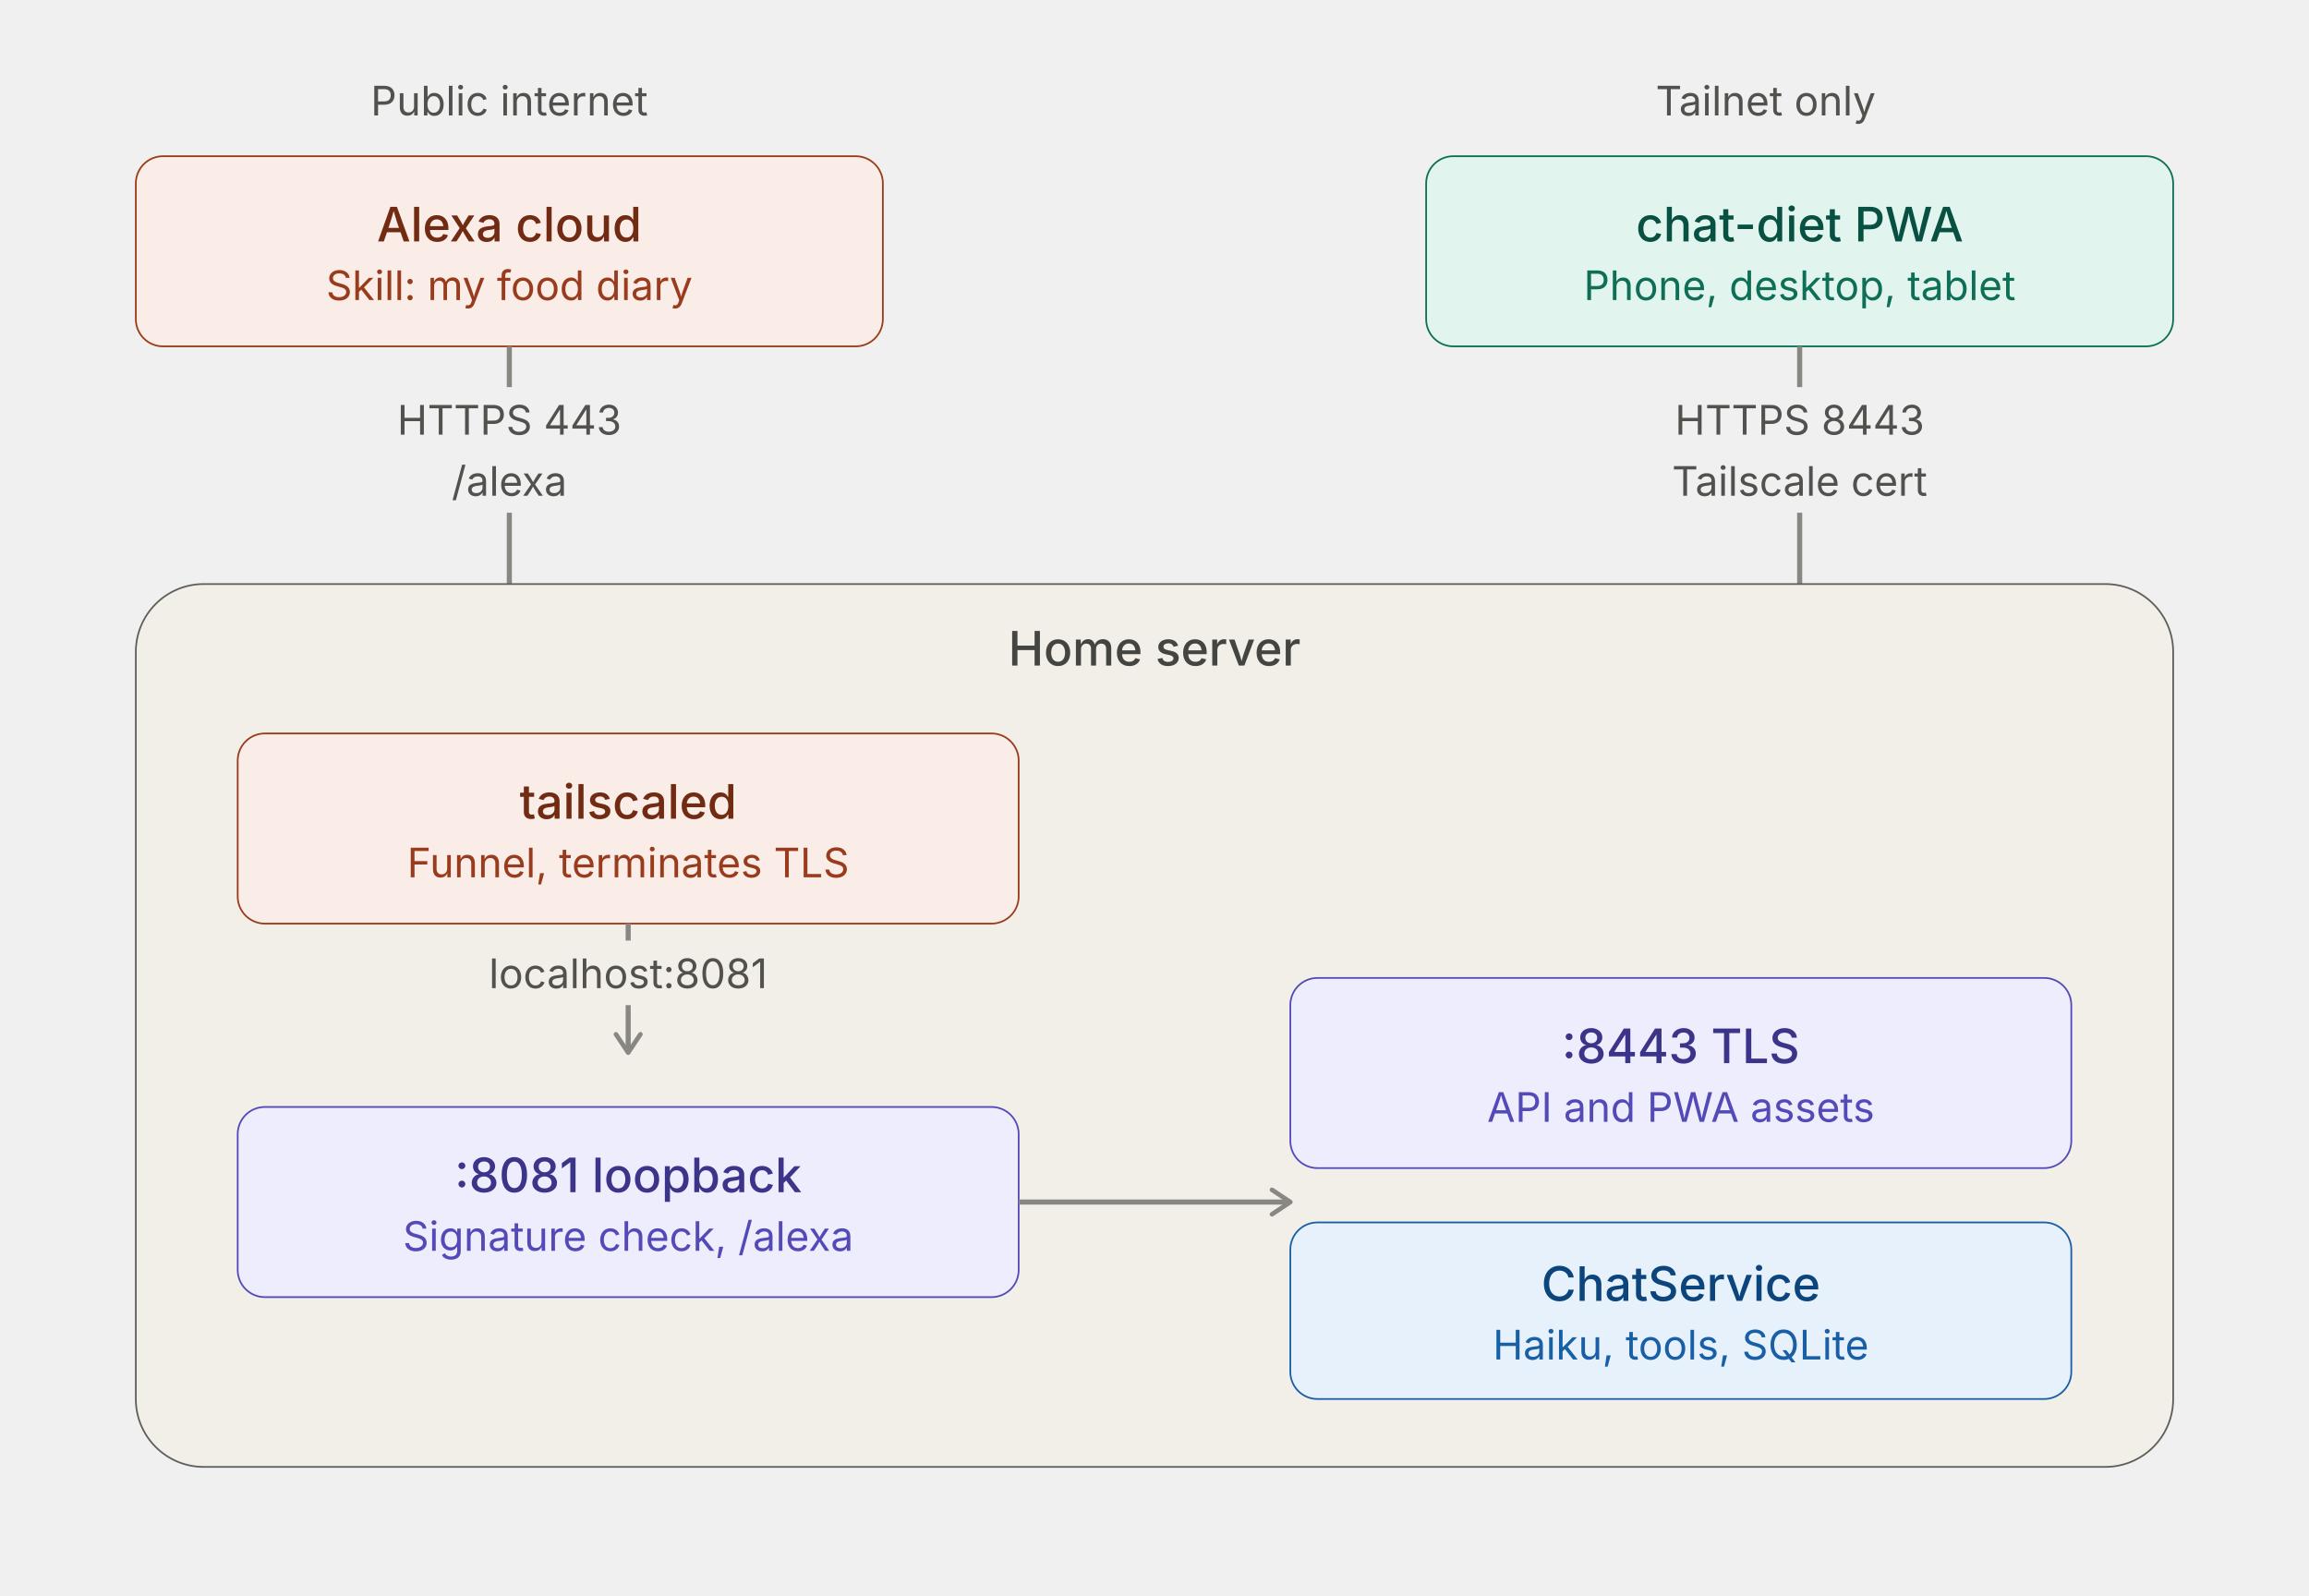
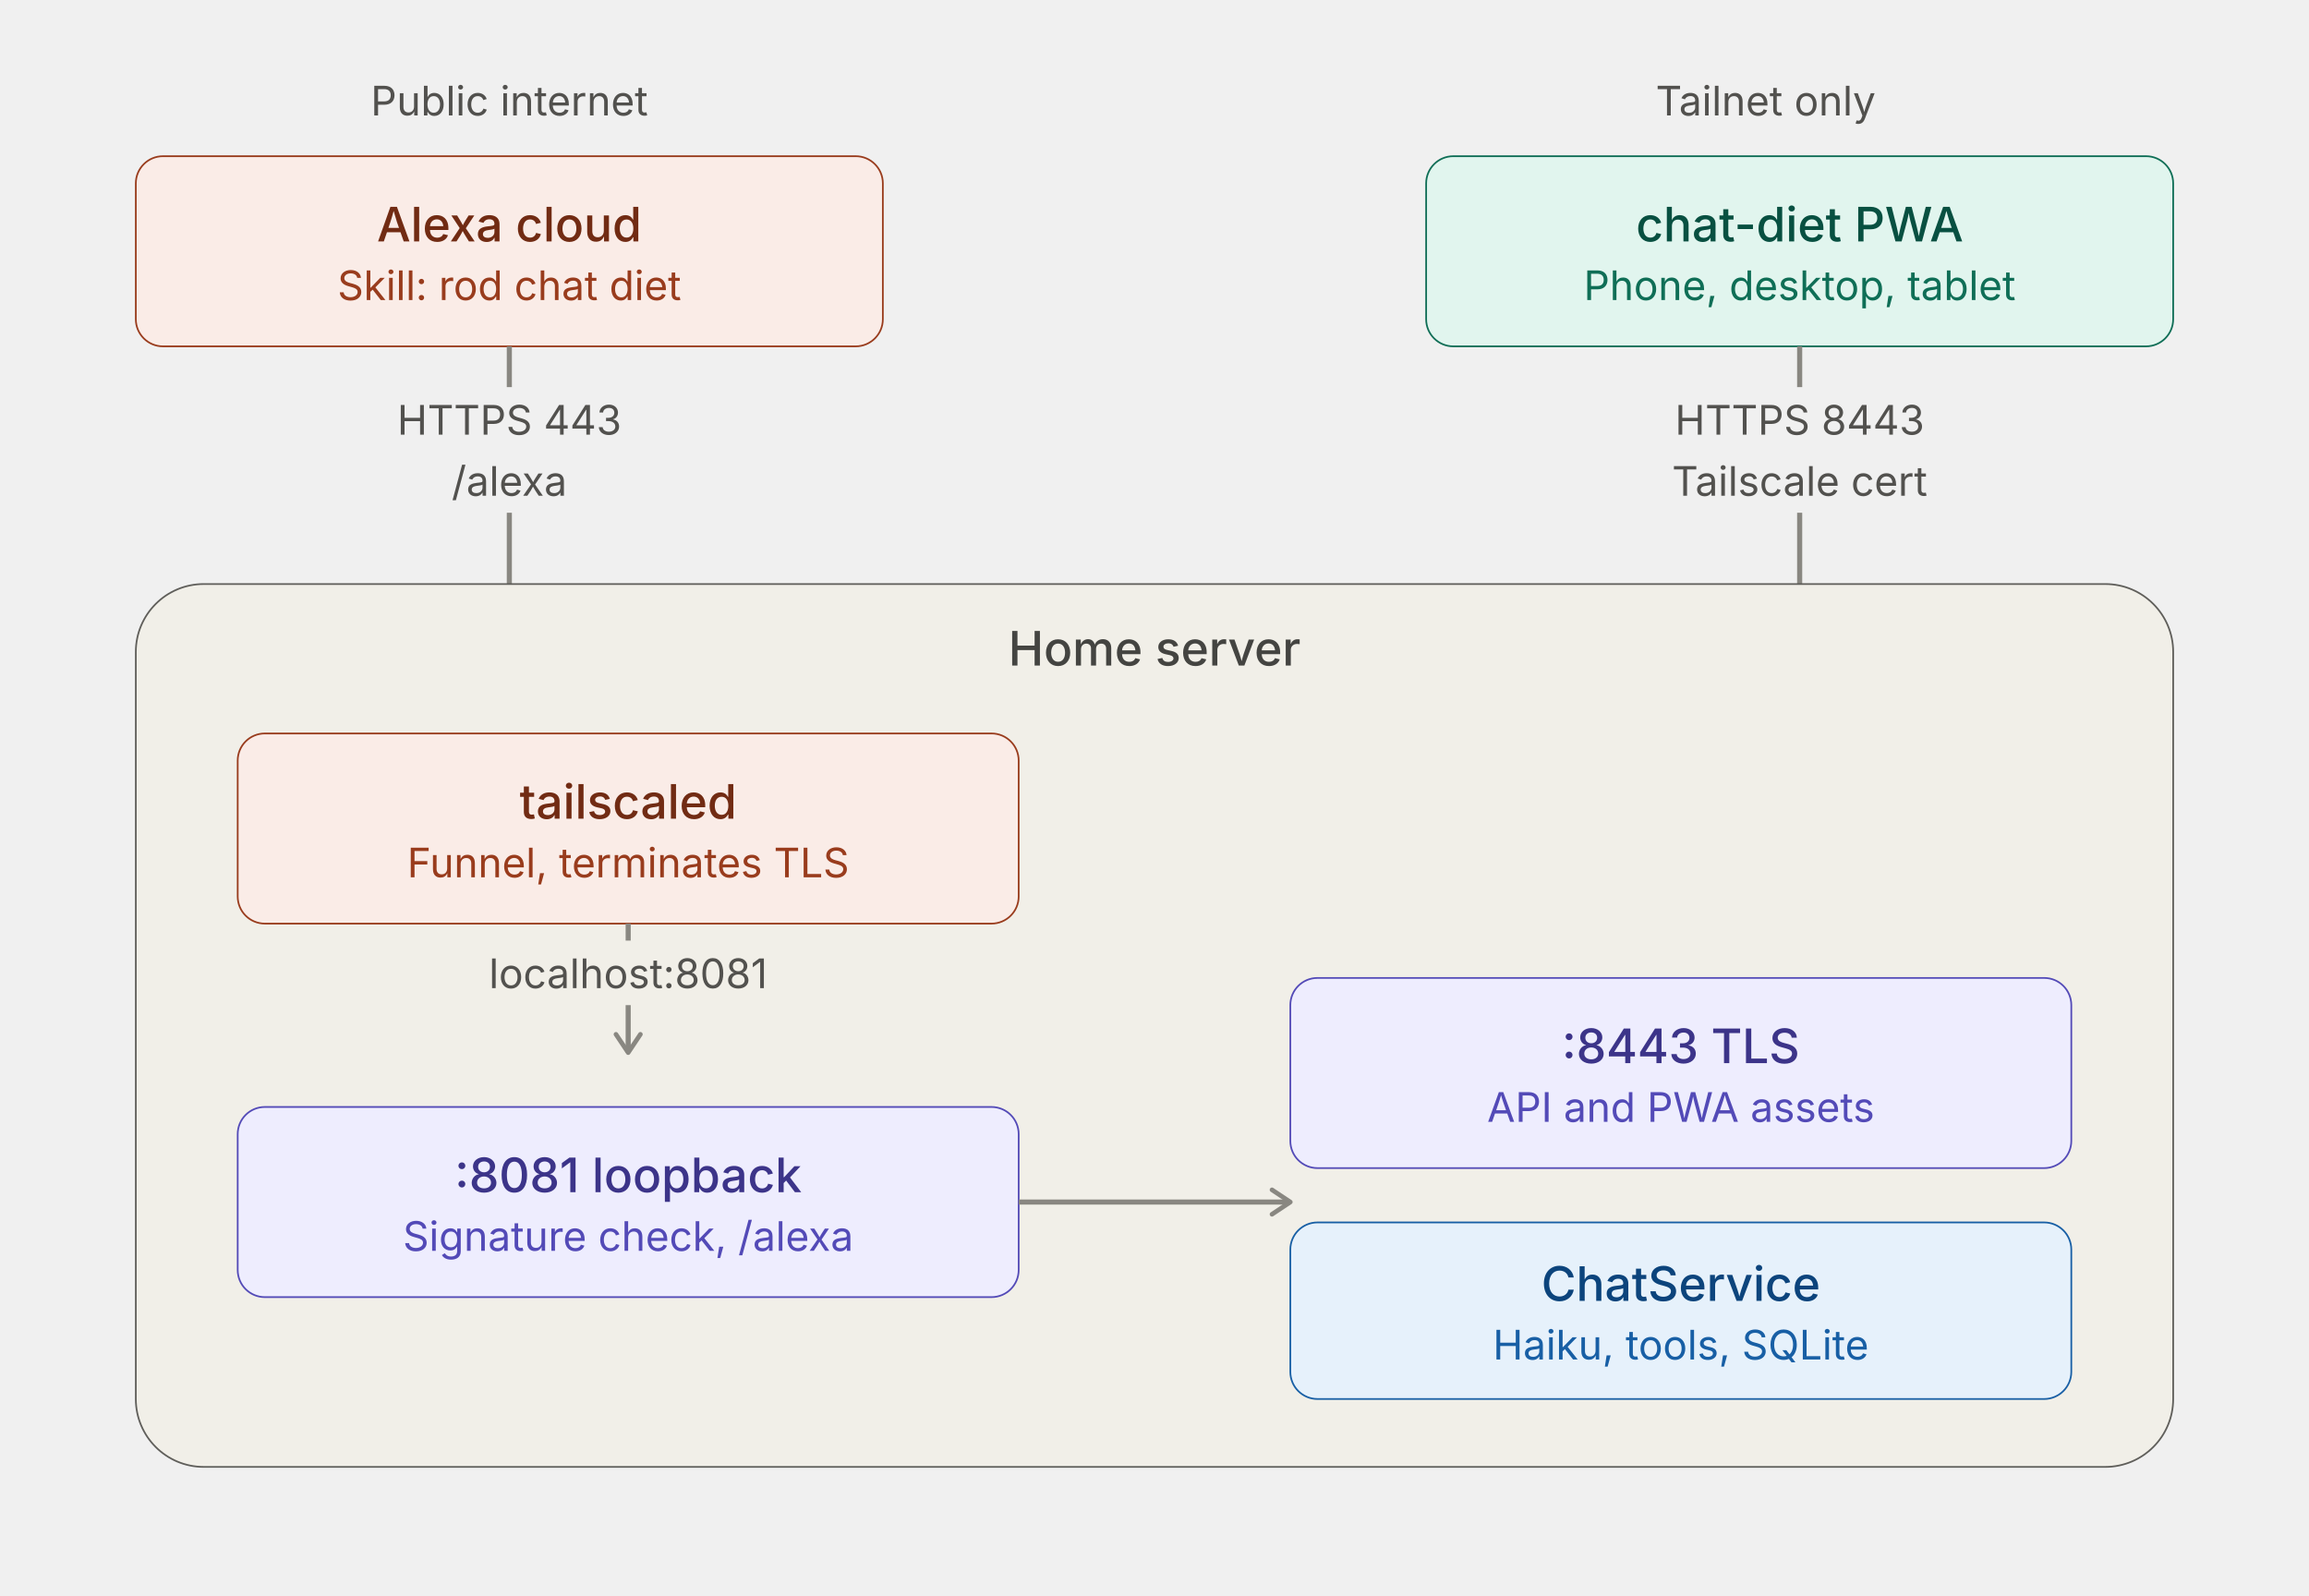
<svg xmlns="http://www.w3.org/2000/svg" width="100%" viewBox="0 0 680 470" role="img" style="">
  <defs>
    <marker id="arrow" viewBox="0 0 10 10" refX="8" refY="5" markerWidth="6" markerHeight="6" orient="auto-start-reverse">
      <path d="M2 1L8 5L2 9" fill="none" stroke="context-stroke" stroke-width="1.5" stroke-linecap="round" stroke-linejoin="round" />
    </marker>
    <mask id="imagine-text-gaps-ad79a6" maskUnits="userSpaceOnUse">
      <rect x="0" y="0" width="680" height="470" fill="white" />
      <rect x="104.695" y="20" width="91.58" height="19" fill="black" rx="2" />
      <rect x="483.227" y="20" width="73.688" height="19" fill="black" rx="2" />
      <rect x="106.43" y="55" width="86.376" height="22" fill="black" rx="2" />
      <rect x="92.453" y="74.5" width="115.238" height="19" fill="black" rx="2" />
      <rect x="476.93" y="55" width="106.715" height="22" fill="black" rx="2" />
      <rect x="462.938" y="74.5" width="135.092" height="19" fill="black" rx="2" />
      <rect x="115.461" y="114" width="70.396" height="19" fill="black" rx="2" />
      <rect x="128.367" y="132" width="43.706" height="19" fill="black" rx="2" />
      <rect x="492.094" y="114" width="77.122" height="19" fill="black" rx="2" />
      <rect x="488.305" y="132" width="83.364" height="19" fill="black" rx="2" />
      <rect x="293.516" y="180" width="94.212" height="22" fill="black" rx="2" />
      <rect x="147.789" y="225" width="73.643" height="22" fill="black" rx="2" />
      <rect x="116.789" y="244.5" width="137.35" height="19" fill="black" rx="2" />
      <rect x="141.453" y="277" width="87.094" height="19" fill="black" rx="2" />
      <rect x="132.391" y="335" width="106.096" height="22" fill="black" rx="2" />
      <rect x="115.172" y="354.5" width="140.09" height="19" fill="black" rx="2" />
      <rect x="458.969" y="297" width="72.657" height="22" fill="black" rx="2" />
      <rect x="433.883" y="316.5" width="122.062" height="19" fill="black" rx="2" />
      <rect x="448.664" y="367" width="92.48" height="22" fill="black" rx="2" />
      <rect x="436.297" y="386.5" width="118.456" height="19" fill="black" rx="2" />
    </mask>
  </defs>
  <text x="150" y="34" text-anchor="middle" style="fill:rgb(82, 81, 78);stroke:none;color:rgb(11, 11, 11);stroke-width:1px;stroke-linecap:butt;stroke-linejoin:miter;opacity:1;font-family:anthropic-sans, -apple-system, BlinkMacSystemFont, &quot;Segoe UI&quot;, sans-serif;font-size:12px;font-weight:400;text-anchor:middle;dominant-baseline:auto">Public internet</text>
  <text x="520" y="34" text-anchor="middle" style="fill:rgb(82, 81, 78);stroke:none;color:rgb(11, 11, 11);stroke-width:1px;stroke-linecap:butt;stroke-linejoin:miter;opacity:1;font-family:anthropic-sans, -apple-system, BlinkMacSystemFont, &quot;Segoe UI&quot;, sans-serif;font-size:12px;font-weight:400;text-anchor:middle;dominant-baseline:auto">Tailnet only</text>
  <g style="fill:rgb(0, 0, 0);stroke:none;color:rgb(11, 11, 11);stroke-width:1px;stroke-linecap:butt;stroke-linejoin:miter;opacity:1;font-family:anthropic-sans, -apple-system, BlinkMacSystemFont, &quot;Segoe UI&quot;, sans-serif;font-size:16px;font-weight:400;text-anchor:start;dominant-baseline:auto">
    <rect x="40" y="46" width="220" height="56" rx="8" stroke-width="0.5" style="fill:rgb(250, 236, 231);stroke:rgb(153, 60, 29);color:rgb(11, 11, 11);stroke-width:0.5px;stroke-linecap:butt;stroke-linejoin:miter;opacity:1;font-family:anthropic-sans, -apple-system, BlinkMacSystemFont, &quot;Segoe UI&quot;, sans-serif;font-size:16px;font-weight:400;text-anchor:start;dominant-baseline:auto" />
    <text x="150" y="66" text-anchor="middle" dominant-baseline="central" style="fill:rgb(113, 43, 19);stroke:none;color:rgb(11, 11, 11);stroke-width:1px;stroke-linecap:butt;stroke-linejoin:miter;opacity:1;font-family:anthropic-sans, -apple-system, BlinkMacSystemFont, &quot;Segoe UI&quot;, sans-serif;font-size:14px;font-weight:500;text-anchor:middle;dominant-baseline:central">Alexa cloud</text>
-     <text x="150" y="84" text-anchor="middle" dominant-baseline="central" style="fill:rgb(153, 60, 29);stroke:none;color:rgb(11, 11, 11);stroke-width:1px;stroke-linecap:butt;stroke-linejoin:miter;opacity:1;font-family:anthropic-sans, -apple-system, BlinkMacSystemFont, &quot;Segoe UI&quot;, sans-serif;font-size:12px;font-weight:400;text-anchor:middle;dominant-baseline:central">Skill: my food diary</text>
+     <text x="150" y="84" text-anchor="middle" dominant-baseline="central" style="fill:rgb(153, 60, 29);stroke:none;color:rgb(11, 11, 11);stroke-width:1px;stroke-linecap:butt;stroke-linejoin:miter;opacity:1;font-family:anthropic-sans, -apple-system, BlinkMacSystemFont, &quot;Segoe UI&quot;, sans-serif;font-size:12px;font-weight:400;text-anchor:middle;dominant-baseline:central">Skill: rod chat diet</text>
  </g>
  <g style="fill:rgb(0, 0, 0);stroke:none;color:rgb(11, 11, 11);stroke-width:1px;stroke-linecap:butt;stroke-linejoin:miter;opacity:1;font-family:anthropic-sans, -apple-system, BlinkMacSystemFont, &quot;Segoe UI&quot;, sans-serif;font-size:16px;font-weight:400;text-anchor:start;dominant-baseline:auto">
    <rect x="420" y="46" width="220" height="56" rx="8" stroke-width="0.5" style="fill:rgb(225, 245, 238);stroke:rgb(15, 110, 86);color:rgb(11, 11, 11);stroke-width:0.5px;stroke-linecap:butt;stroke-linejoin:miter;opacity:1;font-family:anthropic-sans, -apple-system, BlinkMacSystemFont, &quot;Segoe UI&quot;, sans-serif;font-size:16px;font-weight:400;text-anchor:start;dominant-baseline:auto" />
    <text x="530" y="66" text-anchor="middle" dominant-baseline="central" style="fill:rgb(8, 80, 65);stroke:none;color:rgb(11, 11, 11);stroke-width:1px;stroke-linecap:butt;stroke-linejoin:miter;opacity:1;font-family:anthropic-sans, -apple-system, BlinkMacSystemFont, &quot;Segoe UI&quot;, sans-serif;font-size:14px;font-weight:500;text-anchor:middle;dominant-baseline:central">chat-diet PWA</text>
    <text x="530" y="84" text-anchor="middle" dominant-baseline="central" style="fill:rgb(15, 110, 86);stroke:none;color:rgb(11, 11, 11);stroke-width:1px;stroke-linecap:butt;stroke-linejoin:miter;opacity:1;font-family:anthropic-sans, -apple-system, BlinkMacSystemFont, &quot;Segoe UI&quot;, sans-serif;font-size:12px;font-weight:400;text-anchor:middle;dominant-baseline:central">Phone, desktop, tablet</text>
  </g>
  <line x1="150" y1="102" x2="150" y2="186" stroke="#D85A30" marker-end="url(#arrow)" mask="url(#imagine-text-gaps-ad79a6)" style="fill:none;stroke:rgb(137, 135, 129);color:rgb(11, 11, 11);stroke-width:1.5px;stroke-linecap:butt;stroke-linejoin:miter;opacity:1;font-family:anthropic-sans, -apple-system, BlinkMacSystemFont, &quot;Segoe UI&quot;, sans-serif;font-size:16px;font-weight:400;text-anchor:start;dominant-baseline:auto" />
  <text x="150" y="128" text-anchor="middle" style="fill:rgb(82, 81, 78);stroke:none;color:rgb(11, 11, 11);stroke-width:1px;stroke-linecap:butt;stroke-linejoin:miter;opacity:1;font-family:anthropic-sans, -apple-system, BlinkMacSystemFont, &quot;Segoe UI&quot;, sans-serif;font-size:12px;font-weight:400;text-anchor:middle;dominant-baseline:auto">HTTPS 443</text>
  <text x="150" y="146" text-anchor="middle" style="fill:rgb(82, 81, 78);stroke:none;color:rgb(11, 11, 11);stroke-width:1px;stroke-linecap:butt;stroke-linejoin:miter;opacity:1;font-family:anthropic-sans, -apple-system, BlinkMacSystemFont, &quot;Segoe UI&quot;, sans-serif;font-size:12px;font-weight:400;text-anchor:middle;dominant-baseline:auto">/alexa</text>
  <line x1="530" y1="102" x2="530" y2="288" stroke="#1D9E75" marker-end="url(#arrow)" mask="url(#imagine-text-gaps-ad79a6)" style="fill:none;stroke:rgb(137, 135, 129);color:rgb(11, 11, 11);stroke-width:1.5px;stroke-linecap:butt;stroke-linejoin:miter;opacity:1;font-family:anthropic-sans, -apple-system, BlinkMacSystemFont, &quot;Segoe UI&quot;, sans-serif;font-size:16px;font-weight:400;text-anchor:start;dominant-baseline:auto" />
  <text x="530" y="128" text-anchor="middle" style="fill:rgb(82, 81, 78);stroke:none;color:rgb(11, 11, 11);stroke-width:1px;stroke-linecap:butt;stroke-linejoin:miter;opacity:1;font-family:anthropic-sans, -apple-system, BlinkMacSystemFont, &quot;Segoe UI&quot;, sans-serif;font-size:12px;font-weight:400;text-anchor:middle;dominant-baseline:auto">HTTPS 8443</text>
  <text x="530" y="146" text-anchor="middle" style="fill:rgb(82, 81, 78);stroke:none;color:rgb(11, 11, 11);stroke-width:1px;stroke-linecap:butt;stroke-linejoin:miter;opacity:1;font-family:anthropic-sans, -apple-system, BlinkMacSystemFont, &quot;Segoe UI&quot;, sans-serif;font-size:12px;font-weight:400;text-anchor:middle;dominant-baseline:auto">Tailscale cert</text>
  <g style="fill:rgb(0, 0, 0);stroke:none;color:rgb(11, 11, 11);stroke-width:1px;stroke-linecap:butt;stroke-linejoin:miter;opacity:1;font-family:anthropic-sans, -apple-system, BlinkMacSystemFont, &quot;Segoe UI&quot;, sans-serif;font-size:16px;font-weight:400;text-anchor:start;dominant-baseline:auto">
    <rect x="40" y="172" width="600" height="260" rx="20" stroke-width="0.5" style="fill:rgb(241, 239, 232);stroke:rgb(95, 94, 90);color:rgb(11, 11, 11);stroke-width:0.5px;stroke-linecap:butt;stroke-linejoin:miter;opacity:1;font-family:anthropic-sans, -apple-system, BlinkMacSystemFont, &quot;Segoe UI&quot;, sans-serif;font-size:16px;font-weight:400;text-anchor:start;dominant-baseline:auto" />
    <text x="340" y="196" text-anchor="middle" style="fill:rgb(68, 68, 65);stroke:none;color:rgb(11, 11, 11);stroke-width:1px;stroke-linecap:butt;stroke-linejoin:miter;opacity:1;font-family:anthropic-sans, -apple-system, BlinkMacSystemFont, &quot;Segoe UI&quot;, sans-serif;font-size:14px;font-weight:500;text-anchor:middle;dominant-baseline:auto">Home server</text>
  </g>
  <g style="fill:rgb(0, 0, 0);stroke:none;color:rgb(11, 11, 11);stroke-width:1px;stroke-linecap:butt;stroke-linejoin:miter;opacity:1;font-family:anthropic-sans, -apple-system, BlinkMacSystemFont, &quot;Segoe UI&quot;, sans-serif;font-size:16px;font-weight:400;text-anchor:start;dominant-baseline:auto">
    <rect x="70" y="216" width="230" height="56" rx="8" stroke-width="0.5" style="fill:rgb(250, 236, 231);stroke:rgb(153, 60, 29);color:rgb(11, 11, 11);stroke-width:0.5px;stroke-linecap:butt;stroke-linejoin:miter;opacity:1;font-family:anthropic-sans, -apple-system, BlinkMacSystemFont, &quot;Segoe UI&quot;, sans-serif;font-size:16px;font-weight:400;text-anchor:start;dominant-baseline:auto" />
    <text x="185" y="236" text-anchor="middle" dominant-baseline="central" style="fill:rgb(113, 43, 19);stroke:none;color:rgb(11, 11, 11);stroke-width:1px;stroke-linecap:butt;stroke-linejoin:miter;opacity:1;font-family:anthropic-sans, -apple-system, BlinkMacSystemFont, &quot;Segoe UI&quot;, sans-serif;font-size:14px;font-weight:500;text-anchor:middle;dominant-baseline:central">tailscaled</text>
    <text x="185" y="254" text-anchor="middle" dominant-baseline="central" style="fill:rgb(153, 60, 29);stroke:none;color:rgb(11, 11, 11);stroke-width:1px;stroke-linecap:butt;stroke-linejoin:miter;opacity:1;font-family:anthropic-sans, -apple-system, BlinkMacSystemFont, &quot;Segoe UI&quot;, sans-serif;font-size:12px;font-weight:400;text-anchor:middle;dominant-baseline:central">Funnel, terminates TLS</text>
  </g>
  <line x1="185" y1="272" x2="185" y2="310" stroke="#D85A30" marker-end="url(#arrow)" mask="url(#imagine-text-gaps-ad79a6)" style="fill:none;stroke:rgb(137, 135, 129);color:rgb(11, 11, 11);stroke-width:1.5px;stroke-linecap:butt;stroke-linejoin:miter;opacity:1;font-family:anthropic-sans, -apple-system, BlinkMacSystemFont, &quot;Segoe UI&quot;, sans-serif;font-size:16px;font-weight:400;text-anchor:start;dominant-baseline:auto" />
  <text x="185" y="291" text-anchor="middle" style="fill:rgb(82, 81, 78);stroke:none;color:rgb(11, 11, 11);stroke-width:1px;stroke-linecap:butt;stroke-linejoin:miter;opacity:1;font-family:anthropic-sans, -apple-system, BlinkMacSystemFont, &quot;Segoe UI&quot;, sans-serif;font-size:12px;font-weight:400;text-anchor:middle;dominant-baseline:auto">localhost:8081</text>
  <g style="fill:rgb(0, 0, 0);stroke:none;color:rgb(11, 11, 11);stroke-width:1px;stroke-linecap:butt;stroke-linejoin:miter;opacity:1;font-family:anthropic-sans, -apple-system, BlinkMacSystemFont, &quot;Segoe UI&quot;, sans-serif;font-size:16px;font-weight:400;text-anchor:start;dominant-baseline:auto">
    <rect x="70" y="326" width="230" height="56" rx="8" stroke-width="0.5" style="fill:rgb(238, 237, 254);stroke:rgb(83, 74, 183);color:rgb(11, 11, 11);stroke-width:0.5px;stroke-linecap:butt;stroke-linejoin:miter;opacity:1;font-family:anthropic-sans, -apple-system, BlinkMacSystemFont, &quot;Segoe UI&quot;, sans-serif;font-size:16px;font-weight:400;text-anchor:start;dominant-baseline:auto" />
    <text x="185" y="346" text-anchor="middle" dominant-baseline="central" style="fill:rgb(60, 52, 137);stroke:none;color:rgb(11, 11, 11);stroke-width:1px;stroke-linecap:butt;stroke-linejoin:miter;opacity:1;font-family:anthropic-sans, -apple-system, BlinkMacSystemFont, &quot;Segoe UI&quot;, sans-serif;font-size:14px;font-weight:500;text-anchor:middle;dominant-baseline:central">:8081 loopback</text>
    <text x="185" y="364" text-anchor="middle" dominant-baseline="central" style="fill:rgb(83, 74, 183);stroke:none;color:rgb(11, 11, 11);stroke-width:1px;stroke-linecap:butt;stroke-linejoin:miter;opacity:1;font-family:anthropic-sans, -apple-system, BlinkMacSystemFont, &quot;Segoe UI&quot;, sans-serif;font-size:12px;font-weight:400;text-anchor:middle;dominant-baseline:central">Signature check, /alexa</text>
  </g>
  <g style="fill:rgb(0, 0, 0);stroke:none;color:rgb(11, 11, 11);stroke-width:1px;stroke-linecap:butt;stroke-linejoin:miter;opacity:1;font-family:anthropic-sans, -apple-system, BlinkMacSystemFont, &quot;Segoe UI&quot;, sans-serif;font-size:16px;font-weight:400;text-anchor:start;dominant-baseline:auto">
    <rect x="380" y="288" width="230" height="56" rx="8" stroke-width="0.5" style="fill:rgb(238, 237, 254);stroke:rgb(83, 74, 183);color:rgb(11, 11, 11);stroke-width:0.5px;stroke-linecap:butt;stroke-linejoin:miter;opacity:1;font-family:anthropic-sans, -apple-system, BlinkMacSystemFont, &quot;Segoe UI&quot;, sans-serif;font-size:16px;font-weight:400;text-anchor:start;dominant-baseline:auto" />
    <text x="495" y="308" text-anchor="middle" dominant-baseline="central" style="fill:rgb(60, 52, 137);stroke:none;color:rgb(11, 11, 11);stroke-width:1px;stroke-linecap:butt;stroke-linejoin:miter;opacity:1;font-family:anthropic-sans, -apple-system, BlinkMacSystemFont, &quot;Segoe UI&quot;, sans-serif;font-size:14px;font-weight:500;text-anchor:middle;dominant-baseline:central">:8443 TLS</text>
    <text x="495" y="326" text-anchor="middle" dominant-baseline="central" style="fill:rgb(83, 74, 183);stroke:none;color:rgb(11, 11, 11);stroke-width:1px;stroke-linecap:butt;stroke-linejoin:miter;opacity:1;font-family:anthropic-sans, -apple-system, BlinkMacSystemFont, &quot;Segoe UI&quot;, sans-serif;font-size:12px;font-weight:400;text-anchor:middle;dominant-baseline:central">API and PWA assets</text>
  </g>
  <line x1="300" y1="354" x2="380" y2="354" marker-end="url(#arrow)" style="fill:none;stroke:rgb(137, 135, 129);color:rgb(11, 11, 11);stroke-width:1.5px;stroke-linecap:butt;stroke-linejoin:miter;opacity:1;font-family:anthropic-sans, -apple-system, BlinkMacSystemFont, &quot;Segoe UI&quot;, sans-serif;font-size:16px;font-weight:400;text-anchor:start;dominant-baseline:auto" />
  <g style="fill:rgb(0, 0, 0);stroke:none;color:rgb(11, 11, 11);stroke-width:1px;stroke-linecap:butt;stroke-linejoin:miter;opacity:1;font-family:anthropic-sans, -apple-system, BlinkMacSystemFont, &quot;Segoe UI&quot;, sans-serif;font-size:16px;font-weight:400;text-anchor:start;dominant-baseline:auto">
    <rect x="380" y="360" width="230" height="52" rx="8" stroke-width="0.5" style="fill:rgb(230, 241, 251);stroke:rgb(24, 95, 165);color:rgb(11, 11, 11);stroke-width:0.5px;stroke-linecap:butt;stroke-linejoin:miter;opacity:1;font-family:anthropic-sans, -apple-system, BlinkMacSystemFont, &quot;Segoe UI&quot;, sans-serif;font-size:16px;font-weight:400;text-anchor:start;dominant-baseline:auto" />
    <text x="495" y="378" text-anchor="middle" dominant-baseline="central" style="fill:rgb(12, 68, 124);stroke:none;color:rgb(11, 11, 11);stroke-width:1px;stroke-linecap:butt;stroke-linejoin:miter;opacity:1;font-family:anthropic-sans, -apple-system, BlinkMacSystemFont, &quot;Segoe UI&quot;, sans-serif;font-size:14px;font-weight:500;text-anchor:middle;dominant-baseline:central">ChatService</text>
    <text x="495" y="396" text-anchor="middle" dominant-baseline="central" style="fill:rgb(24, 95, 165);stroke:none;color:rgb(11, 11, 11);stroke-width:1px;stroke-linecap:butt;stroke-linejoin:miter;opacity:1;font-family:anthropic-sans, -apple-system, BlinkMacSystemFont, &quot;Segoe UI&quot;, sans-serif;font-size:12px;font-weight:400;text-anchor:middle;dominant-baseline:central">Haiku, tools, SQLite</text>
  </g>
</svg>
